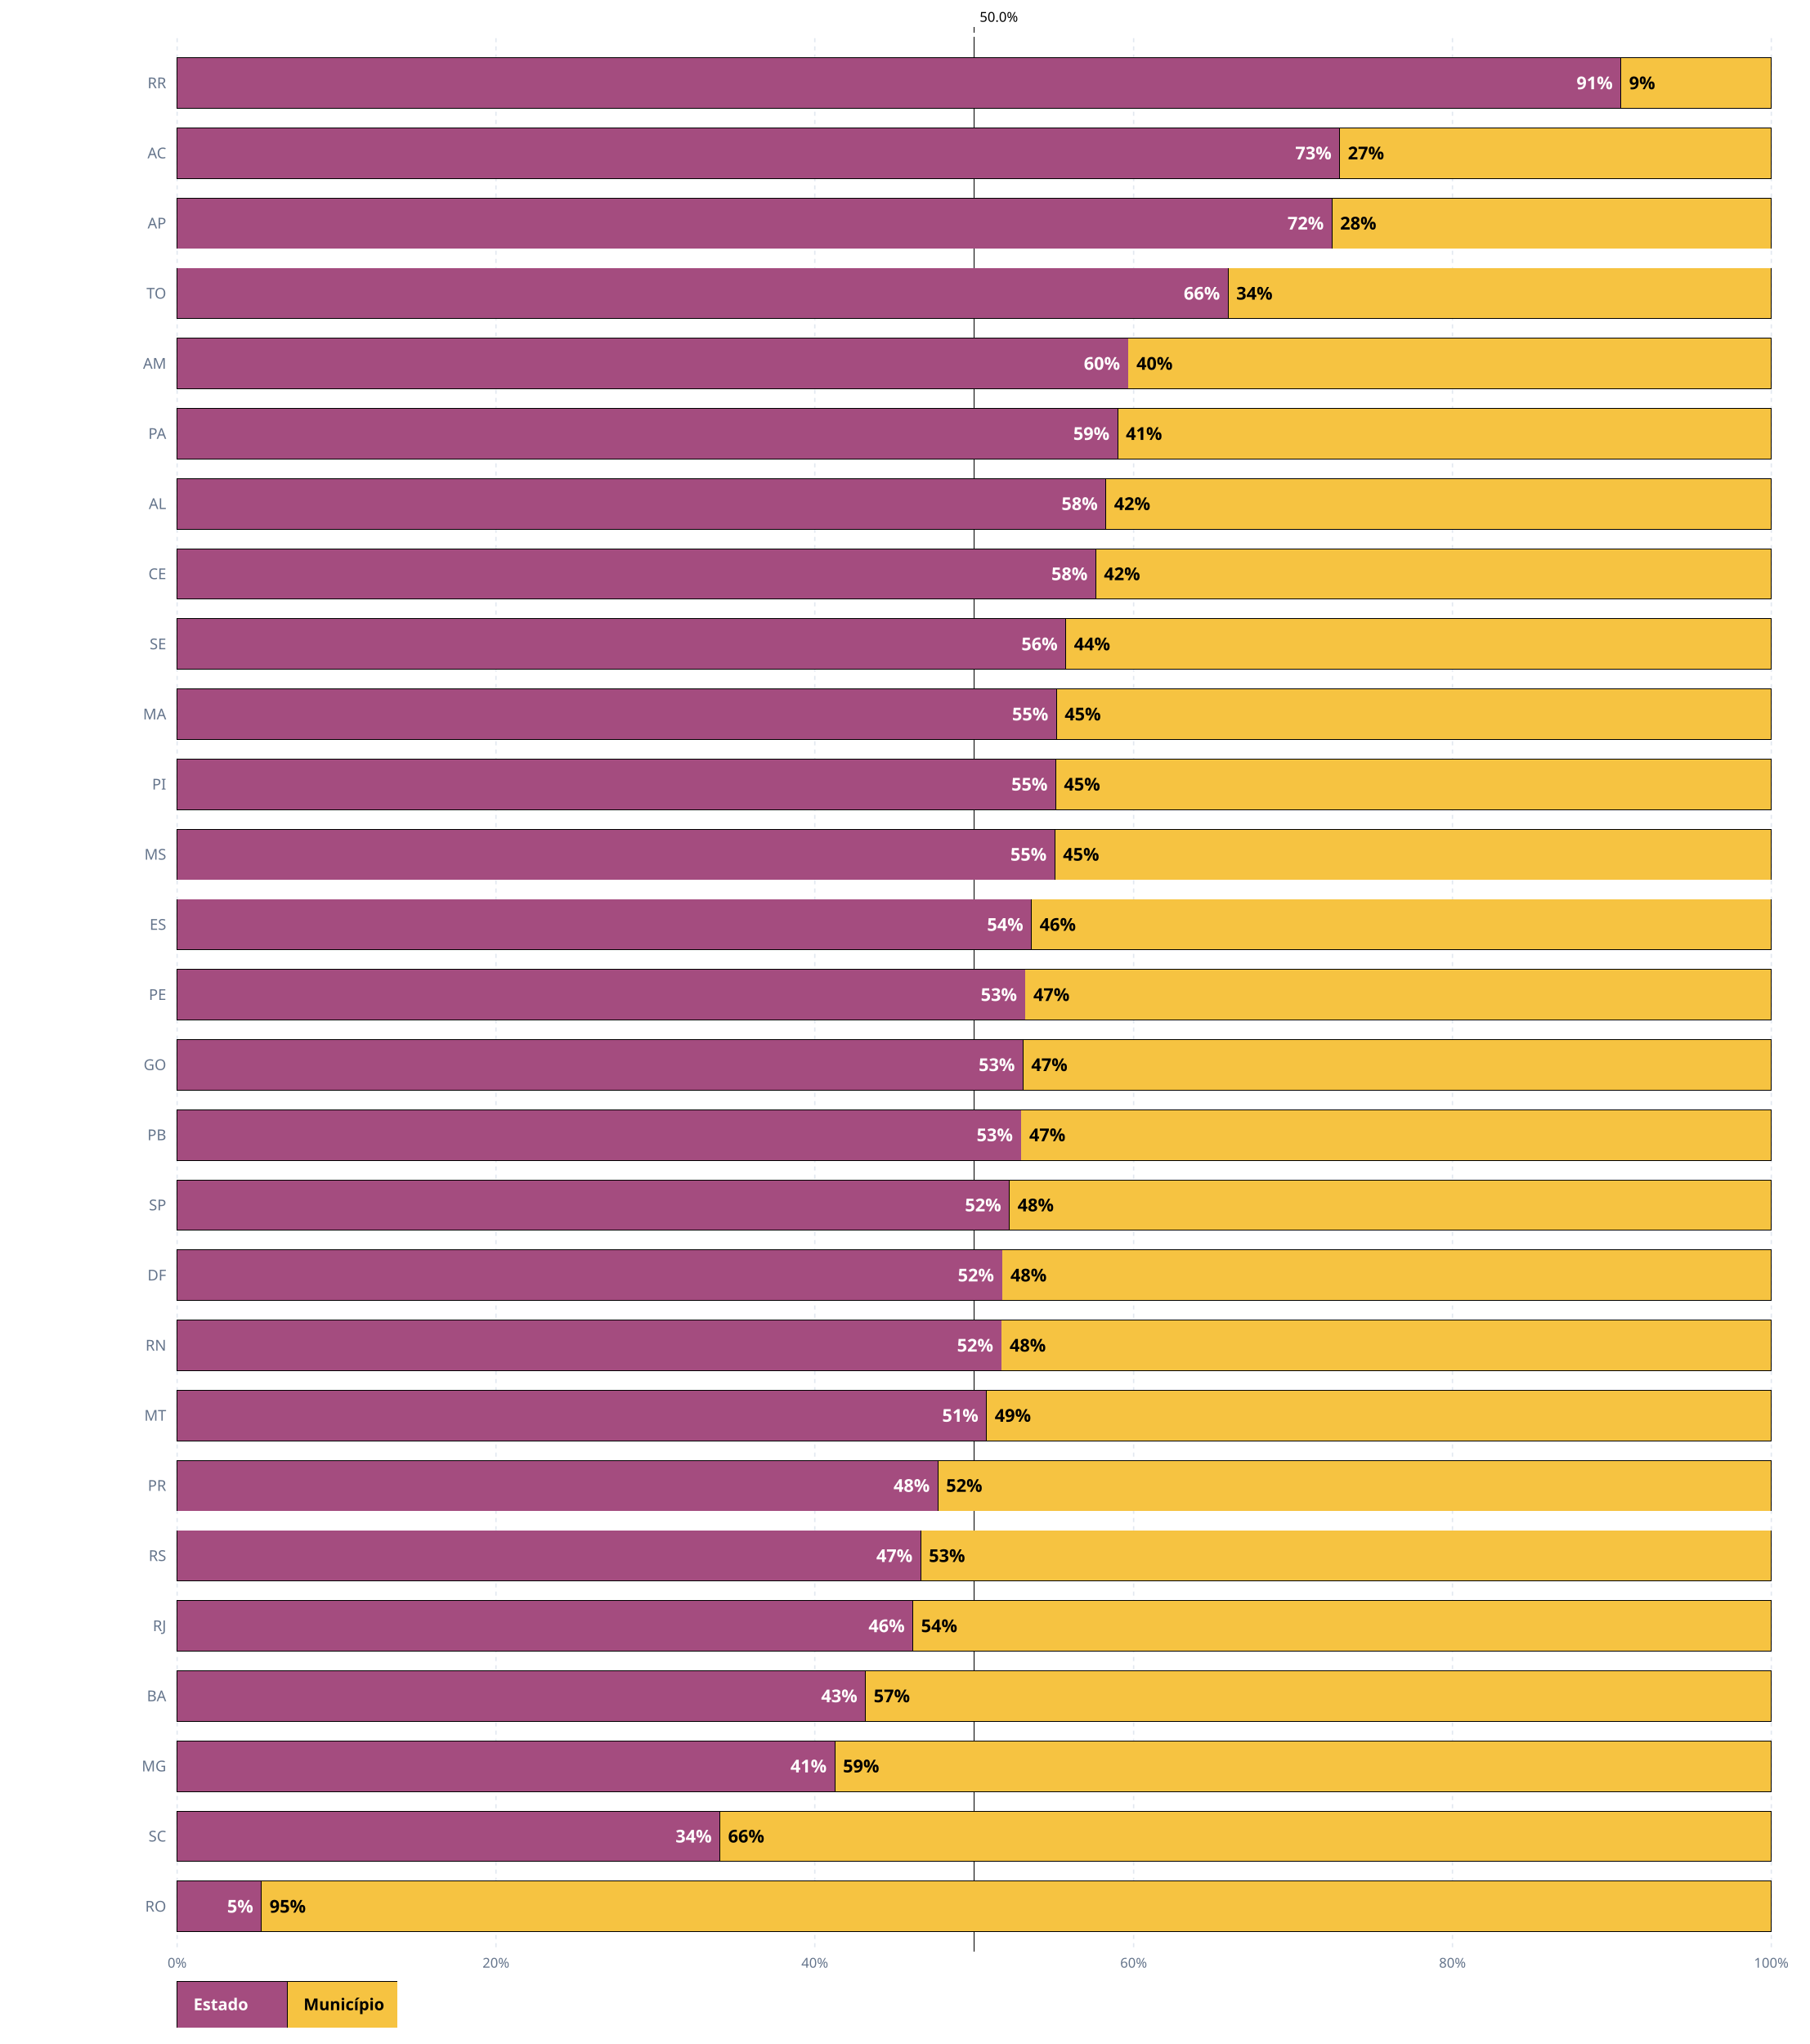
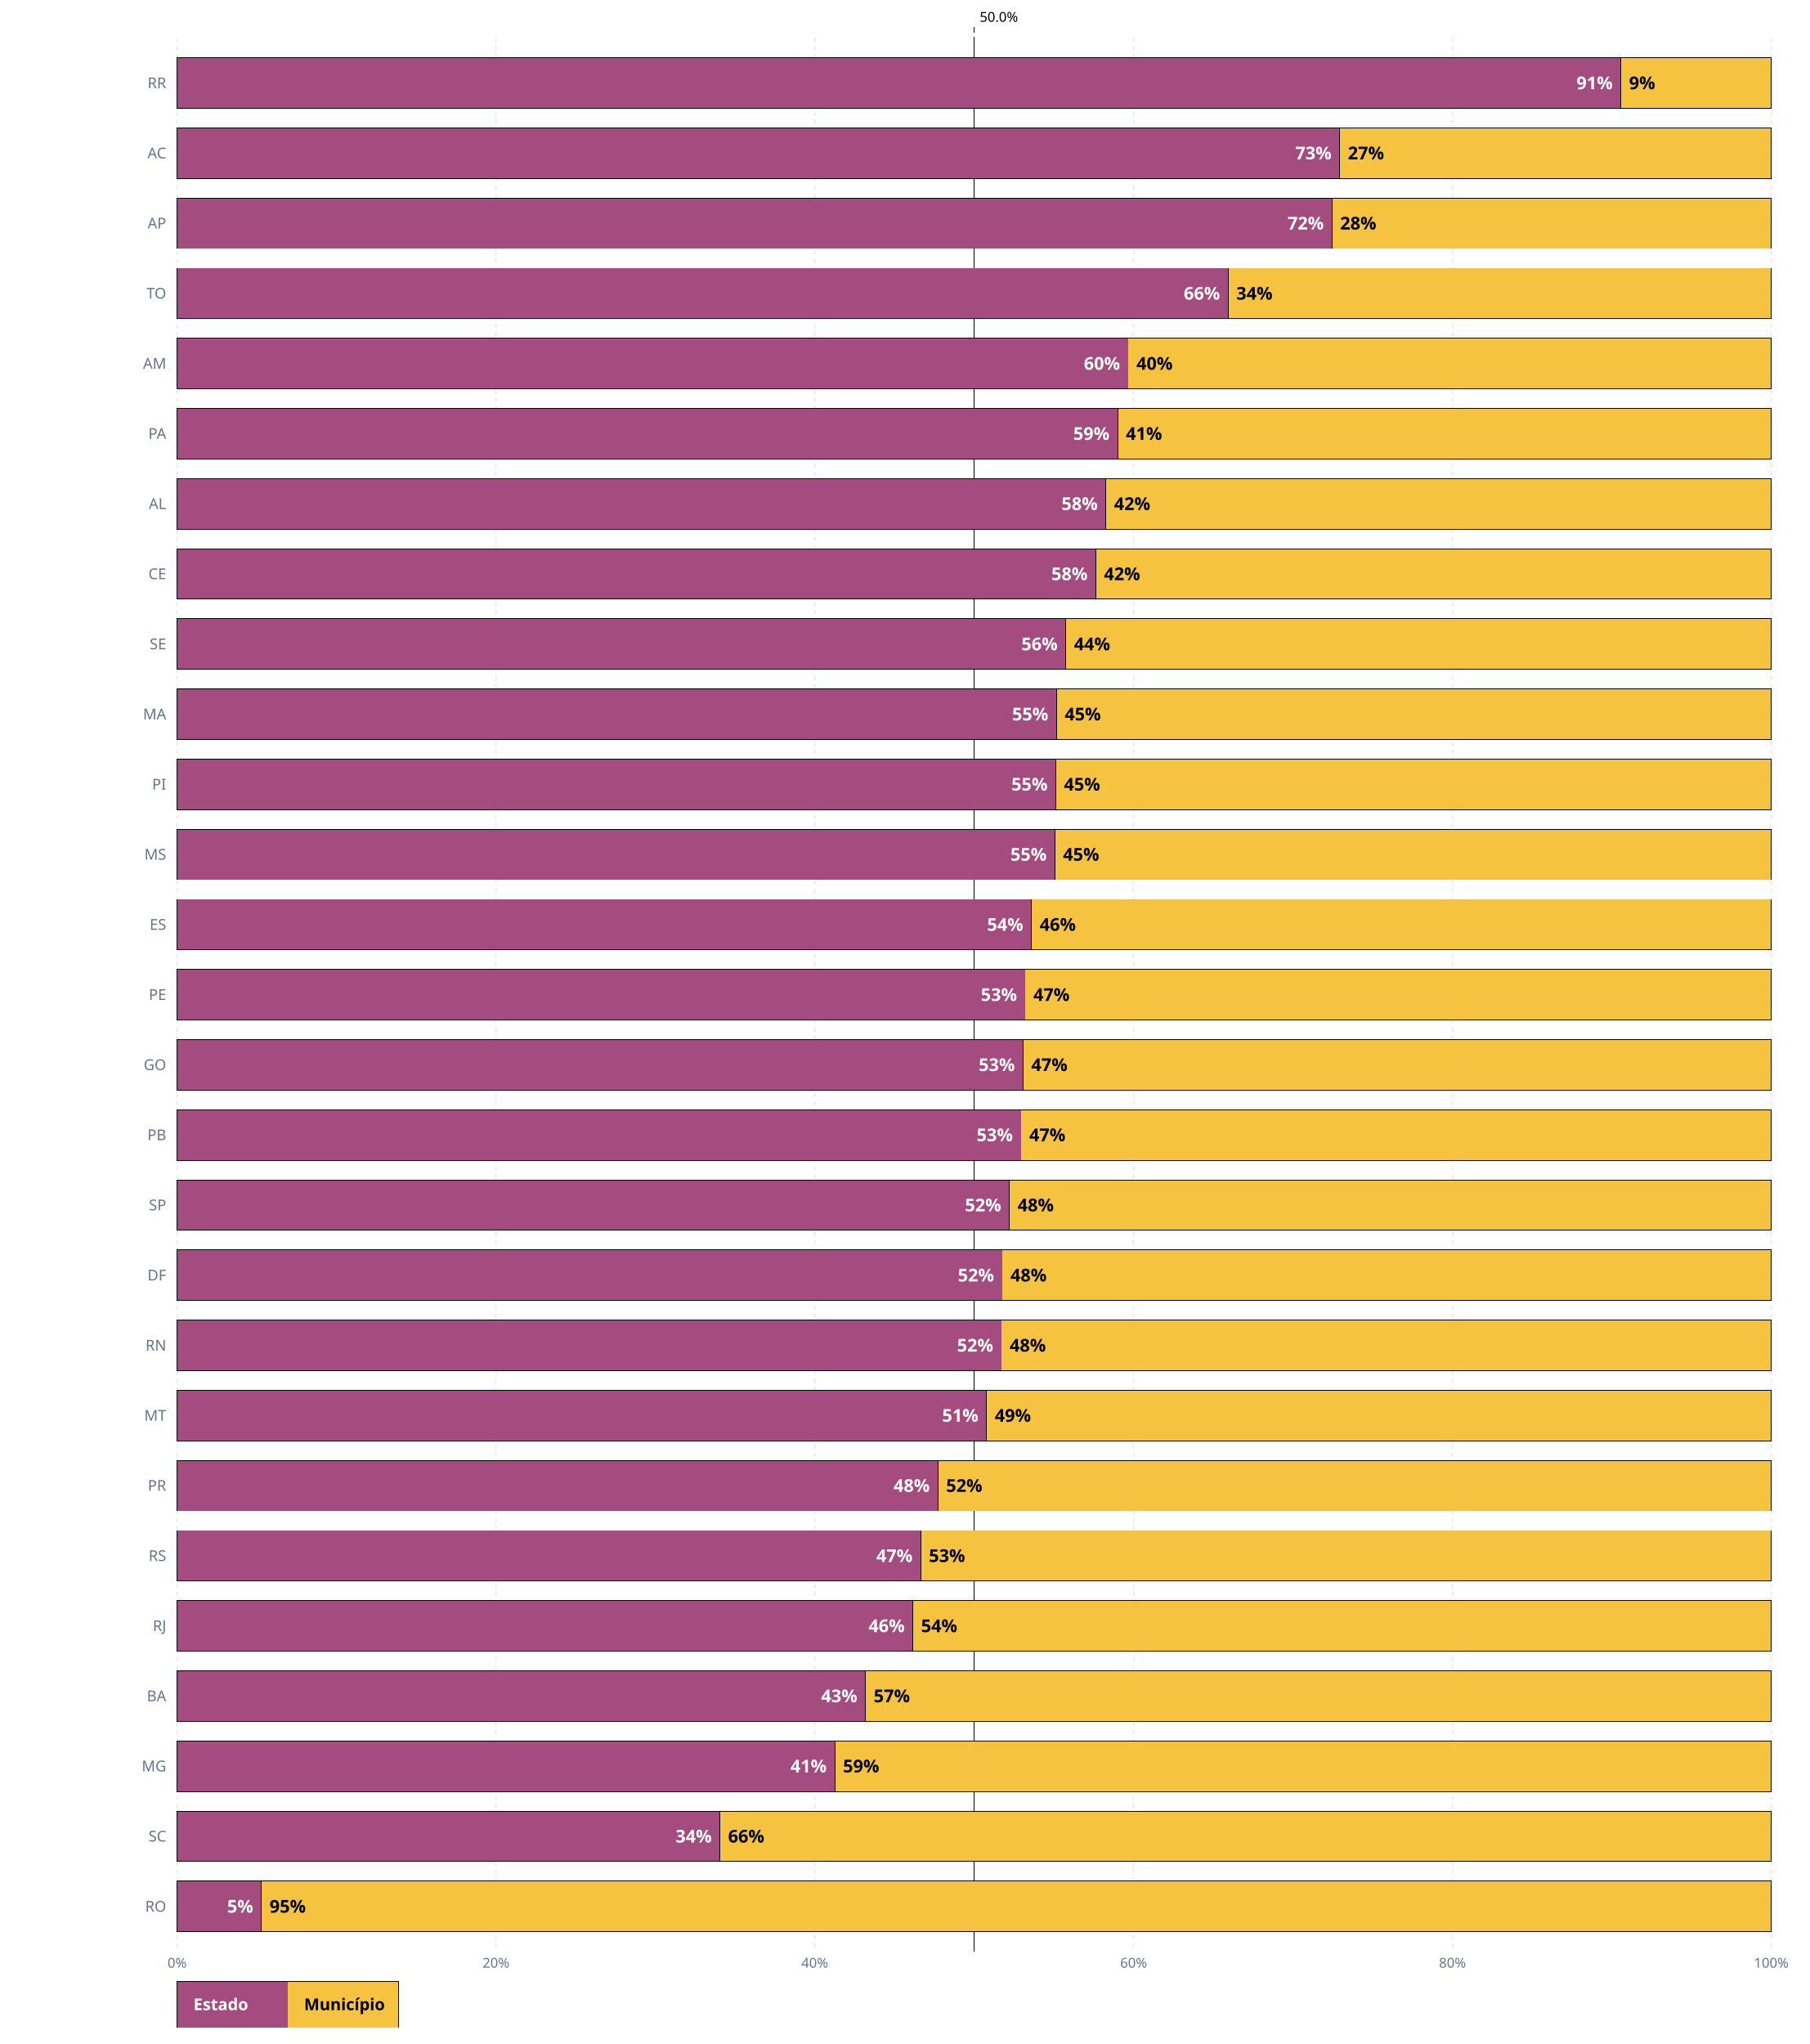
<svg style="overflow: visible;" class="svelte-1br2uw1" width="1328" height="1500" role="img" aria-label="Chart" font-family="'Space Grotesk', system-ui, sans-serif">
  <g transform="translate(130,28)">
    <g opacity="1">
      <line y1="0" x1="0" x2="0" y2="1404" stroke="var(--chart-grid, #e2e8f0)" stroke-width="1" stroke-dasharray="3,3" />
      <line y1="0" x1="234" x2="234" y2="1404" stroke="var(--chart-grid, #e2e8f0)" stroke-width="1" stroke-dasharray="3,3" />
      <line y1="0" x1="468" x2="468" y2="1404" stroke="var(--chart-grid, #e2e8f0)" stroke-width="1" stroke-dasharray="3,3" />
      <line y1="0" x1="702" x2="702" y2="1404" stroke="var(--chart-grid, #e2e8f0)" stroke-width="1" stroke-dasharray="3,3" />
      <line y1="0" x1="936" x2="936" y2="1404" stroke="var(--chart-grid, #e2e8f0)" stroke-width="1" stroke-dasharray="3,3" />
      <line y1="0" x1="1170" x2="1170" y2="1404" stroke="var(--chart-grid, #e2e8f0)" stroke-width="1" stroke-dasharray="3,3" />
    </g>
    <line shape-rendering="crispEdges" x1="585" x2="585" y1="0" y2="1404" stroke="var(--chart-fg-strong, #000000)" stroke-width="0.5" />
    <line shape-rendering="crispEdges" x1="585" x2="585" y1="-8" y2="1404" stroke="var(--chart-fg-strong, #000000)" stroke-width="0.5" stroke-dasharray="4,3" />
    <text font-weight="500" x="589" y="-12" font-size="10" font-family="'Space Grotesk', system-ui, sans-serif" fill="var(--chart-fg-strong, #000000)">  50.0%</text>
    <rect x="0" y="14.411" width="1059.63" height="37.056" fill="#a44c7f" rx="0" stroke="var(--chart-fg-strong, #000000)" stroke-width="0.5" shape-rendering="crispEdges" />
    <rect x="1059.63" y="14.411" width="110.37" height="37.056" fill="#f6c341" rx="0" stroke="var(--chart-fg-strong, #000000)" stroke-width="0.5" shape-rendering="crispEdges" />
    <rect x="0" y="65.877" width="853.25" height="37.056" fill="#a44c7f" rx="0" stroke="var(--chart-fg-strong, #000000)" stroke-width="0.5" shape-rendering="crispEdges" />
    <rect x="853.25" y="65.877" width="316.75" height="37.056" fill="#f6c341" rx="0" stroke="var(--chart-fg-strong, #000000)" stroke-width="0.5" shape-rendering="crispEdges" />
    <rect x="0" y="117.343" width="847.551" height="37.056" fill="#a44c7f" rx="0" stroke="var(--chart-fg-strong, #000000)" stroke-width="0.5" shape-rendering="crispEdges" />
    <rect x="847.551" y="117.343" width="322.449" height="37.056" fill="#f6c341" rx="0" stroke="var(--chart-fg-strong, #000000)" stroke-width="0.5" shape-rendering="crispEdges" />
    <rect x="0" y="168.809" width="771.366" height="37.056" fill="#a44c7f" rx="0" stroke="var(--chart-fg-strong, #000000)" stroke-width="0.5" shape-rendering="crispEdges" />
    <rect x="771.366" y="168.809" width="398.634" height="37.056" fill="#f6c341" rx="0" stroke="var(--chart-fg-strong, #000000)" stroke-width="0.5" shape-rendering="crispEdges" />
    <rect x="0" y="220.276" width="698.045" height="37.056" fill="#a44c7f" rx="0" stroke="var(--chart-fg-strong, #000000)" stroke-width="0.5" shape-rendering="crispEdges" />
    <rect x="698.045" y="220.276" width="471.955" height="37.056" fill="#f6c341" rx="0" stroke="var(--chart-fg-strong, #000000)" stroke-width="0.5" shape-rendering="crispEdges" />
    <rect x="0" y="271.742" width="690.295" height="37.056" fill="#a44c7f" rx="0" stroke="var(--chart-fg-strong, #000000)" stroke-width="0.5" shape-rendering="crispEdges" />
    <rect x="690.295" y="271.742" width="479.705" height="37.056" fill="#f6c341" rx="0" stroke="var(--chart-fg-strong, #000000)" stroke-width="0.5" shape-rendering="crispEdges" />
    <rect x="0" y="323.208" width="681.648" height="37.056" fill="#a44c7f" rx="0" stroke="var(--chart-fg-strong, #000000)" stroke-width="0.5" shape-rendering="crispEdges" />
    <rect x="681.648" y="323.208" width="488.352" height="37.056" fill="#f6c341" rx="0" stroke="var(--chart-fg-strong, #000000)" stroke-width="0.5" shape-rendering="crispEdges" />
    <rect x="0" y="374.674" width="674.204" height="37.056" fill="#a44c7f" rx="0" stroke="var(--chart-fg-strong, #000000)" stroke-width="0.5" shape-rendering="crispEdges" />
    <rect x="674.204" y="374.674" width="495.796" height="37.056" fill="#f6c341" rx="0" stroke="var(--chart-fg-strong, #000000)" stroke-width="0.5" shape-rendering="crispEdges" />
    <rect x="0" y="426.141" width="652.212" height="37.056" fill="#a44c7f" rx="0" stroke="var(--chart-fg-strong, #000000)" stroke-width="0.5" shape-rendering="crispEdges" />
    <rect x="652.212" y="426.141" width="517.788" height="37.056" fill="#f6c341" rx="0" stroke="var(--chart-fg-strong, #000000)" stroke-width="0.5" shape-rendering="crispEdges" />
    <rect x="0" y="477.607" width="645.376" height="37.056" fill="#a44c7f" rx="0" stroke="var(--chart-fg-strong, #000000)" stroke-width="0.5" shape-rendering="crispEdges" />
    <rect x="645.376" y="477.607" width="524.624" height="37.056" fill="#f6c341" rx="0" stroke="var(--chart-fg-strong, #000000)" stroke-width="0.5" shape-rendering="crispEdges" />
    <rect x="0" y="529.073" width="644.852" height="37.056" fill="#a44c7f" rx="0" stroke="var(--chart-fg-strong, #000000)" stroke-width="0.5" shape-rendering="crispEdges" />
    <rect x="644.852" y="529.073" width="525.148" height="37.056" fill="#f6c341" rx="0" stroke="var(--chart-fg-strong, #000000)" stroke-width="0.5" shape-rendering="crispEdges" />
    <rect x="0" y="580.54" width="644.138" height="37.056" fill="#a44c7f" rx="0" stroke="var(--chart-fg-strong, #000000)" stroke-width="0.5" shape-rendering="crispEdges" />
    <rect x="644.138" y="580.54" width="525.862" height="37.056" fill="#f6c341" rx="0" stroke="var(--chart-fg-strong, #000000)" stroke-width="0.5" shape-rendering="crispEdges" />
    <rect x="0" y="632.006" width="627.02" height="37.056" fill="#a44c7f" rx="0" stroke="var(--chart-fg-strong, #000000)" stroke-width="0.5" shape-rendering="crispEdges" />
    <rect x="627.02" y="632.006" width="542.98" height="37.056" fill="#f6c341" rx="0" stroke="var(--chart-fg-strong, #000000)" stroke-width="0.5" shape-rendering="crispEdges" />
    <rect x="0" y="683.472" width="622.395" height="37.056" fill="#a44c7f" rx="0" stroke="var(--chart-fg-strong, #000000)" stroke-width="0.5" shape-rendering="crispEdges" />
    <rect x="622.395" y="683.472" width="547.605" height="37.056" fill="#f6c341" rx="0" stroke="var(--chart-fg-strong, #000000)" stroke-width="0.5" shape-rendering="crispEdges" />
    <rect x="0" y="734.938" width="620.857" height="37.056" fill="#a44c7f" rx="0" stroke="var(--chart-fg-strong, #000000)" stroke-width="0.5" shape-rendering="crispEdges" />
    <rect x="620.857" y="734.938" width="549.143" height="37.056" fill="#f6c341" rx="0" stroke="var(--chart-fg-strong, #000000)" stroke-width="0.5" shape-rendering="crispEdges" />
    <rect x="0" y="786.405" width="619.367" height="37.056" fill="#a44c7f" rx="0" stroke="var(--chart-fg-strong, #000000)" stroke-width="0.5" shape-rendering="crispEdges" />
    <rect x="619.367" y="786.405" width="550.633" height="37.056" fill="#f6c341" rx="0" stroke="var(--chart-fg-strong, #000000)" stroke-width="0.5" shape-rendering="crispEdges" />
    <rect x="0" y="837.871" width="610.804" height="37.056" fill="#a44c7f" rx="0" stroke="var(--chart-fg-strong, #000000)" stroke-width="0.5" shape-rendering="crispEdges" />
    <rect x="610.804" y="837.871" width="559.196" height="37.056" fill="#f6c341" rx="0" stroke="var(--chart-fg-strong, #000000)" stroke-width="0.5" shape-rendering="crispEdges" />
    <rect x="0" y="889.337" width="605.572" height="37.056" fill="#a44c7f" rx="0" stroke="var(--chart-fg-strong, #000000)" stroke-width="0.5" shape-rendering="crispEdges" />
    <rect x="605.572" y="889.337" width="564.428" height="37.056" fill="#f6c341" rx="0" stroke="var(--chart-fg-strong, #000000)" stroke-width="0.5" shape-rendering="crispEdges" />
    <rect x="0" y="940.804" width="604.981" height="37.056" fill="#a44c7f" rx="0" stroke="var(--chart-fg-strong, #000000)" stroke-width="0.5" shape-rendering="crispEdges" />
    <rect x="604.981" y="940.804" width="565.019" height="37.056" fill="#f6c341" rx="0" stroke="var(--chart-fg-strong, #000000)" stroke-width="0.5" shape-rendering="crispEdges" />
    <rect x="0" y="992.27" width="594.059" height="37.056" fill="#a44c7f" rx="0" stroke="var(--chart-fg-strong, #000000)" stroke-width="0.5" shape-rendering="crispEdges" />
    <rect x="594.059" y="992.27" width="575.941" height="37.056" fill="#f6c341" rx="0" stroke="var(--chart-fg-strong, #000000)" stroke-width="0.5" shape-rendering="crispEdges" />
    <rect x="0" y="1043.736" width="558.361" height="37.056" fill="#a44c7f" rx="0" stroke="var(--chart-fg-strong, #000000)" stroke-width="0.5" shape-rendering="crispEdges" />
    <rect x="558.361" y="1043.736" width="611.639" height="37.056" fill="#f6c341" rx="0" stroke="var(--chart-fg-strong, #000000)" stroke-width="0.5" shape-rendering="crispEdges" />
    <rect x="0" y="1095.202" width="545.733" height="37.056" fill="#a44c7f" rx="0" stroke="var(--chart-fg-strong, #000000)" stroke-width="0.5" shape-rendering="crispEdges" />
    <rect x="545.733" y="1095.202" width="624.267" height="37.056" fill="#f6c341" rx="0" stroke="var(--chart-fg-strong, #000000)" stroke-width="0.5" shape-rendering="crispEdges" />
    <rect x="0" y="1146.669" width="540.009" height="37.056" fill="#a44c7f" rx="0" stroke="var(--chart-fg-strong, #000000)" stroke-width="0.5" shape-rendering="crispEdges" />
    <rect x="540.009" y="1146.669" width="629.991" height="37.056" fill="#f6c341" rx="0" stroke="var(--chart-fg-strong, #000000)" stroke-width="0.5" shape-rendering="crispEdges" />
    <rect x="0" y="1198.135" width="505.238" height="37.056" fill="#a44c7f" rx="0" stroke="var(--chart-fg-strong, #000000)" stroke-width="0.5" shape-rendering="crispEdges" />
    <rect x="505.238" y="1198.135" width="664.762" height="37.056" fill="#f6c341" rx="0" stroke="var(--chart-fg-strong, #000000)" stroke-width="0.5" shape-rendering="crispEdges" />
    <rect x="0" y="1249.601" width="482.697" height="37.056" fill="#a44c7f" rx="0" stroke="var(--chart-fg-strong, #000000)" stroke-width="0.5" shape-rendering="crispEdges" />
    <rect x="482.697" y="1249.601" width="687.303" height="37.056" fill="#f6c341" rx="0" stroke="var(--chart-fg-strong, #000000)" stroke-width="0.5" shape-rendering="crispEdges" />
    <rect x="0" y="1301.067" width="398.372" height="37.056" fill="#a44c7f" rx="0" stroke="var(--chart-fg-strong, #000000)" stroke-width="0.5" shape-rendering="crispEdges" />
    <rect x="398.372" y="1301.067" width="771.628" height="37.056" fill="#f6c341" rx="0" stroke="var(--chart-fg-strong, #000000)" stroke-width="0.5" shape-rendering="crispEdges" />
    <rect x="0" y="1352.534" width="61.86" height="37.056" fill="#a44c7f" rx="0" stroke="var(--chart-fg-strong, #000000)" stroke-width="0.5" shape-rendering="crispEdges" />
    <rect x="61.86" y="1352.534" width="1108.14" height="37.056" fill="#f6c341" rx="0" stroke="var(--chart-fg-strong, #000000)" stroke-width="0.5" shape-rendering="crispEdges" />
    <text dy="0.35em" pointer-events="none" font-weight="700" x="1053.63" y="32.938" text-anchor="end" font-size="13" font-family="'Space Grotesk', system-ui, sans-serif" fill="#fffffe">91%</text>
    <text dy="0.35em" pointer-events="none" font-weight="700" x="1065.63" y="32.938" text-anchor="start" font-size="13" font-family="'Space Grotesk', system-ui, sans-serif" fill="#000000ff">9%</text>
    <text dy="0.35em" pointer-events="none" font-weight="700" x="847.25" y="84.405" text-anchor="end" font-size="13" font-family="'Space Grotesk', system-ui, sans-serif" fill="#fffffe">73%</text>
    <text dy="0.35em" pointer-events="none" font-weight="700" x="859.25" y="84.405" text-anchor="start" font-size="13" font-family="'Space Grotesk', system-ui, sans-serif" fill="#000000ff">27%</text>
    <text dy="0.35em" pointer-events="none" font-weight="700" x="841.551" y="135.871" text-anchor="end" font-size="13" font-family="'Space Grotesk', system-ui, sans-serif" fill="#fffffe">72%</text>
    <text dy="0.35em" pointer-events="none" font-weight="700" x="853.551" y="135.871" text-anchor="start" font-size="13" font-family="'Space Grotesk', system-ui, sans-serif" fill="#000000ff">28%</text>
    <text dy="0.35em" pointer-events="none" font-weight="700" x="765.366" y="187.337" text-anchor="end" font-size="13" font-family="'Space Grotesk', system-ui, sans-serif" fill="#fffffe">66%</text>
    <text dy="0.35em" pointer-events="none" font-weight="700" x="777.366" y="187.337" text-anchor="start" font-size="13" font-family="'Space Grotesk', system-ui, sans-serif" fill="#000000ff">34%</text>
    <text dy="0.35em" pointer-events="none" font-weight="700" x="692.045" y="238.804" text-anchor="end" font-size="13" font-family="'Space Grotesk', system-ui, sans-serif" fill="#fffffe">60%</text>
    <text dy="0.35em" pointer-events="none" font-weight="700" x="704.045" y="238.804" text-anchor="start" font-size="13" font-family="'Space Grotesk', system-ui, sans-serif" fill="#000000ff">40%</text>
    <text dy="0.35em" pointer-events="none" font-weight="700" x="684.295" y="290.27" text-anchor="end" font-size="13" font-family="'Space Grotesk', system-ui, sans-serif" fill="#fffffe">59%</text>
    <text dy="0.35em" pointer-events="none" font-weight="700" x="696.295" y="290.27" text-anchor="start" font-size="13" font-family="'Space Grotesk', system-ui, sans-serif" fill="#000000ff">41%</text>
    <text dy="0.35em" pointer-events="none" font-weight="700" x="675.648" y="341.736" text-anchor="end" font-size="13" font-family="'Space Grotesk', system-ui, sans-serif" fill="#fffffe">58%</text>
    <text dy="0.35em" pointer-events="none" font-weight="700" x="687.648" y="341.736" text-anchor="start" font-size="13" font-family="'Space Grotesk', system-ui, sans-serif" fill="#000000ff">42%</text>
    <text dy="0.35em" pointer-events="none" font-weight="700" x="668.204" y="393.202" text-anchor="end" font-size="13" font-family="'Space Grotesk', system-ui, sans-serif" fill="#fffffe">58%</text>
    <text dy="0.35em" pointer-events="none" font-weight="700" x="680.204" y="393.202" text-anchor="start" font-size="13" font-family="'Space Grotesk', system-ui, sans-serif" fill="#000000ff">42%</text>
    <text dy="0.35em" pointer-events="none" font-weight="700" x="646.212" y="444.669" text-anchor="end" font-size="13" font-family="'Space Grotesk', system-ui, sans-serif" fill="#fffffe">56%</text>
    <text dy="0.35em" pointer-events="none" font-weight="700" x="658.212" y="444.669" text-anchor="start" font-size="13" font-family="'Space Grotesk', system-ui, sans-serif" fill="#000000ff">44%</text>
    <text dy="0.35em" pointer-events="none" font-weight="700" x="639.376" y="496.135" text-anchor="end" font-size="13" font-family="'Space Grotesk', system-ui, sans-serif" fill="#fffffe">55%</text>
    <text dy="0.35em" pointer-events="none" font-weight="700" x="651.376" y="496.135" text-anchor="start" font-size="13" font-family="'Space Grotesk', system-ui, sans-serif" fill="#000000ff">45%</text>
    <text dy="0.35em" pointer-events="none" font-weight="700" x="638.852" y="547.601" text-anchor="end" font-size="13" font-family="'Space Grotesk', system-ui, sans-serif" fill="#fffffe">55%</text>
    <text dy="0.35em" pointer-events="none" font-weight="700" x="650.852" y="547.601" text-anchor="start" font-size="13" font-family="'Space Grotesk', system-ui, sans-serif" fill="#000000ff">45%</text>
    <text dy="0.35em" pointer-events="none" font-weight="700" x="638.138" y="599.067" text-anchor="end" font-size="13" font-family="'Space Grotesk', system-ui, sans-serif" fill="#fffffe">55%</text>
    <text dy="0.35em" pointer-events="none" font-weight="700" x="650.138" y="599.067" text-anchor="start" font-size="13" font-family="'Space Grotesk', system-ui, sans-serif" fill="#000000ff">45%</text>
    <text dy="0.35em" pointer-events="none" font-weight="700" x="621.02" y="650.534" text-anchor="end" font-size="13" font-family="'Space Grotesk', system-ui, sans-serif" fill="#fffffe">54%</text>
    <text dy="0.35em" pointer-events="none" font-weight="700" x="633.02" y="650.534" text-anchor="start" font-size="13" font-family="'Space Grotesk', system-ui, sans-serif" fill="#000000ff">46%</text>
    <text dy="0.35em" pointer-events="none" font-weight="700" x="616.395" y="702" text-anchor="end" font-size="13" font-family="'Space Grotesk', system-ui, sans-serif" fill="#fffffe">53%</text>
    <text dy="0.35em" pointer-events="none" font-weight="700" x="628.395" y="702" text-anchor="start" font-size="13" font-family="'Space Grotesk', system-ui, sans-serif" fill="#000000ff">47%</text>
    <text dy="0.35em" pointer-events="none" font-weight="700" x="614.857" y="753.466" text-anchor="end" font-size="13" font-family="'Space Grotesk', system-ui, sans-serif" fill="#fffffe">53%</text>
    <text dy="0.35em" pointer-events="none" font-weight="700" x="626.857" y="753.466" text-anchor="start" font-size="13" font-family="'Space Grotesk', system-ui, sans-serif" fill="#000000ff">47%</text>
    <text dy="0.35em" pointer-events="none" font-weight="700" x="613.367" y="804.933" text-anchor="end" font-size="13" font-family="'Space Grotesk', system-ui, sans-serif" fill="#fffffe">53%</text>
    <text dy="0.35em" pointer-events="none" font-weight="700" x="625.367" y="804.933" text-anchor="start" font-size="13" font-family="'Space Grotesk', system-ui, sans-serif" fill="#000000ff">47%</text>
    <text dy="0.35em" pointer-events="none" font-weight="700" x="604.804" y="856.399" text-anchor="end" font-size="13" font-family="'Space Grotesk', system-ui, sans-serif" fill="#fffffe">52%</text>
    <text dy="0.35em" pointer-events="none" font-weight="700" x="616.804" y="856.399" text-anchor="start" font-size="13" font-family="'Space Grotesk', system-ui, sans-serif" fill="#000000ff">48%</text>
    <text dy="0.35em" pointer-events="none" font-weight="700" x="599.572" y="907.865" text-anchor="end" font-size="13" font-family="'Space Grotesk', system-ui, sans-serif" fill="#fffffe">52%</text>
    <text dy="0.35em" pointer-events="none" font-weight="700" x="611.572" y="907.865" text-anchor="start" font-size="13" font-family="'Space Grotesk', system-ui, sans-serif" fill="#000000ff">48%</text>
    <text dy="0.35em" pointer-events="none" font-weight="700" x="598.981" y="959.331" text-anchor="end" font-size="13" font-family="'Space Grotesk', system-ui, sans-serif" fill="#fffffe">52%</text>
    <text dy="0.35em" pointer-events="none" font-weight="700" x="610.981" y="959.331" text-anchor="start" font-size="13" font-family="'Space Grotesk', system-ui, sans-serif" fill="#000000ff">48%</text>
    <text dy="0.35em" pointer-events="none" font-weight="700" x="588.059" y="1010.798" text-anchor="end" font-size="13" font-family="'Space Grotesk', system-ui, sans-serif" fill="#fffffe">51%</text>
    <text dy="0.35em" pointer-events="none" font-weight="700" x="600.059" y="1010.798" text-anchor="start" font-size="13" font-family="'Space Grotesk', system-ui, sans-serif" fill="#000000ff">49%</text>
    <text dy="0.35em" pointer-events="none" font-weight="700" x="552.361" y="1062.264" text-anchor="end" font-size="13" font-family="'Space Grotesk', system-ui, sans-serif" fill="#fffffe">48%</text>
    <text dy="0.35em" pointer-events="none" font-weight="700" x="564.361" y="1062.264" text-anchor="start" font-size="13" font-family="'Space Grotesk', system-ui, sans-serif" fill="#000000ff">52%</text>
    <text dy="0.35em" pointer-events="none" font-weight="700" x="539.733" y="1113.73" text-anchor="end" font-size="13" font-family="'Space Grotesk', system-ui, sans-serif" fill="#fffffe">47%</text>
    <text dy="0.35em" pointer-events="none" font-weight="700" x="551.733" y="1113.73" text-anchor="start" font-size="13" font-family="'Space Grotesk', system-ui, sans-serif" fill="#000000ff">53%</text>
    <text dy="0.35em" pointer-events="none" font-weight="700" x="534.009" y="1165.196" text-anchor="end" font-size="13" font-family="'Space Grotesk', system-ui, sans-serif" fill="#fffffe">46%</text>
    <text dy="0.35em" pointer-events="none" font-weight="700" x="546.009" y="1165.196" text-anchor="start" font-size="13" font-family="'Space Grotesk', system-ui, sans-serif" fill="#000000ff">54%</text>
    <text dy="0.35em" pointer-events="none" font-weight="700" x="499.238" y="1216.663" text-anchor="end" font-size="13" font-family="'Space Grotesk', system-ui, sans-serif" fill="#fffffe">43%</text>
    <text dy="0.35em" pointer-events="none" font-weight="700" x="511.238" y="1216.663" text-anchor="start" font-size="13" font-family="'Space Grotesk', system-ui, sans-serif" fill="#000000ff">57%</text>
    <text dy="0.35em" pointer-events="none" font-weight="700" x="476.697" y="1268.129" text-anchor="end" font-size="13" font-family="'Space Grotesk', system-ui, sans-serif" fill="#fffffe">41%</text>
    <text dy="0.35em" pointer-events="none" font-weight="700" x="488.697" y="1268.129" text-anchor="start" font-size="13" font-family="'Space Grotesk', system-ui, sans-serif" fill="#000000ff">59%</text>
    <text dy="0.35em" pointer-events="none" font-weight="700" x="392.372" y="1319.595" text-anchor="end" font-size="13" font-family="'Space Grotesk', system-ui, sans-serif" fill="#fffffe">34%</text>
    <text dy="0.35em" pointer-events="none" font-weight="700" x="404.372" y="1319.595" text-anchor="start" font-size="13" font-family="'Space Grotesk', system-ui, sans-serif" fill="#000000ff">66%</text>
    <text dy="0.35em" pointer-events="none" font-weight="700" x="55.86" y="1371.062" text-anchor="end" font-size="13" font-family="'Space Grotesk', system-ui, sans-serif" fill="#fffffe">5%</text>
    <text dy="0.35em" pointer-events="none" font-weight="700" x="67.86" y="1371.062" text-anchor="start" font-size="13" font-family="'Space Grotesk', system-ui, sans-serif" fill="#000000ff">95%</text>
    <g transform="translate(0,1404)">
      <text y="0" x="0" dy="1.2em" text-anchor="middle" font-size="10" fill="var(--chart-fg, #64748b)" font-family="'Space Grotesk', system-ui, sans-serif">0%</text>
      <text y="0" x="234" dy="1.2em" text-anchor="middle" font-size="10" fill="var(--chart-fg, #64748b)" font-family="'Space Grotesk', system-ui, sans-serif">20%</text>
      <text y="0" x="468" dy="1.2em" text-anchor="middle" font-size="10" fill="var(--chart-fg, #64748b)" font-family="'Space Grotesk', system-ui, sans-serif">40%</text>
      <text y="0" x="702" dy="1.2em" text-anchor="middle" font-size="10" fill="var(--chart-fg, #64748b)" font-family="'Space Grotesk', system-ui, sans-serif">60%</text>
      <text y="0" x="936" dy="1.2em" text-anchor="middle" font-size="10" fill="var(--chart-fg, #64748b)" font-family="'Space Grotesk', system-ui, sans-serif">80%</text>
      <text y="0" x="1170" dy="1.2em" text-anchor="middle" font-size="10" fill="var(--chart-fg, #64748b)" font-family="'Space Grotesk', system-ui, sans-serif">100%</text>
    </g>
    <g>
      <text text-anchor="end" dominant-baseline="middle" x="-8" y="32.938" font-size="11" fill="var(--chart-fg, #64748b)" font-family="'Space Grotesk', system-ui, sans-serif">RR</text>
      <text text-anchor="end" dominant-baseline="middle" x="-8" y="84.405" font-size="11" fill="var(--chart-fg, #64748b)" font-family="'Space Grotesk', system-ui, sans-serif">AC</text>
      <text text-anchor="end" dominant-baseline="middle" x="-8" y="135.871" font-size="11" fill="var(--chart-fg, #64748b)" font-family="'Space Grotesk', system-ui, sans-serif">AP</text>
      <text text-anchor="end" dominant-baseline="middle" x="-8" y="187.337" font-size="11" fill="var(--chart-fg, #64748b)" font-family="'Space Grotesk', system-ui, sans-serif">TO</text>
      <text text-anchor="end" dominant-baseline="middle" x="-8" y="238.804" font-size="11" fill="var(--chart-fg, #64748b)" font-family="'Space Grotesk', system-ui, sans-serif">AM</text>
      <text text-anchor="end" dominant-baseline="middle" x="-8" y="290.27" font-size="11" fill="var(--chart-fg, #64748b)" font-family="'Space Grotesk', system-ui, sans-serif">PA</text>
      <text text-anchor="end" dominant-baseline="middle" x="-8" y="341.736" font-size="11" fill="var(--chart-fg, #64748b)" font-family="'Space Grotesk', system-ui, sans-serif">AL</text>
      <text text-anchor="end" dominant-baseline="middle" x="-8" y="393.202" font-size="11" fill="var(--chart-fg, #64748b)" font-family="'Space Grotesk', system-ui, sans-serif">CE</text>
      <text text-anchor="end" dominant-baseline="middle" x="-8" y="444.669" font-size="11" fill="var(--chart-fg, #64748b)" font-family="'Space Grotesk', system-ui, sans-serif">SE</text>
      <text text-anchor="end" dominant-baseline="middle" x="-8" y="496.135" font-size="11" fill="var(--chart-fg, #64748b)" font-family="'Space Grotesk', system-ui, sans-serif">MA</text>
      <text text-anchor="end" dominant-baseline="middle" x="-8" y="547.601" font-size="11" fill="var(--chart-fg, #64748b)" font-family="'Space Grotesk', system-ui, sans-serif">PI</text>
      <text text-anchor="end" dominant-baseline="middle" x="-8" y="599.067" font-size="11" fill="var(--chart-fg, #64748b)" font-family="'Space Grotesk', system-ui, sans-serif">MS</text>
      <text text-anchor="end" dominant-baseline="middle" x="-8" y="650.534" font-size="11" fill="var(--chart-fg, #64748b)" font-family="'Space Grotesk', system-ui, sans-serif">ES</text>
      <text text-anchor="end" dominant-baseline="middle" x="-8" y="702" font-size="11" fill="var(--chart-fg, #64748b)" font-family="'Space Grotesk', system-ui, sans-serif">PE</text>
      <text text-anchor="end" dominant-baseline="middle" x="-8" y="753.466" font-size="11" fill="var(--chart-fg, #64748b)" font-family="'Space Grotesk', system-ui, sans-serif">GO</text>
      <text text-anchor="end" dominant-baseline="middle" x="-8" y="804.933" font-size="11" fill="var(--chart-fg, #64748b)" font-family="'Space Grotesk', system-ui, sans-serif">PB</text>
      <text text-anchor="end" dominant-baseline="middle" x="-8" y="856.399" font-size="11" fill="var(--chart-fg, #64748b)" font-family="'Space Grotesk', system-ui, sans-serif">SP</text>
      <text text-anchor="end" dominant-baseline="middle" x="-8" y="907.865" font-size="11" fill="var(--chart-fg, #64748b)" font-family="'Space Grotesk', system-ui, sans-serif">DF</text>
      <text text-anchor="end" dominant-baseline="middle" x="-8" y="959.331" font-size="11" fill="var(--chart-fg, #64748b)" font-family="'Space Grotesk', system-ui, sans-serif">RN</text>
      <text text-anchor="end" dominant-baseline="middle" x="-8" y="1010.798" font-size="11" fill="var(--chart-fg, #64748b)" font-family="'Space Grotesk', system-ui, sans-serif">MT</text>
      <text text-anchor="end" dominant-baseline="middle" x="-8" y="1062.264" font-size="11" fill="var(--chart-fg, #64748b)" font-family="'Space Grotesk', system-ui, sans-serif">PR</text>
      <text text-anchor="end" dominant-baseline="middle" x="-8" y="1113.73" font-size="11" fill="var(--chart-fg, #64748b)" font-family="'Space Grotesk', system-ui, sans-serif">RS</text>
      <text text-anchor="end" dominant-baseline="middle" x="-8" y="1165.196" font-size="11" fill="var(--chart-fg, #64748b)" font-family="'Space Grotesk', system-ui, sans-serif">RJ</text>
      <text text-anchor="end" dominant-baseline="middle" x="-8" y="1216.663" font-size="11" fill="var(--chart-fg, #64748b)" font-family="'Space Grotesk', system-ui, sans-serif">BA</text>
      <text text-anchor="end" dominant-baseline="middle" x="-8" y="1268.129" font-size="11" fill="var(--chart-fg, #64748b)" font-family="'Space Grotesk', system-ui, sans-serif">MG</text>
      <text text-anchor="end" dominant-baseline="middle" x="-8" y="1319.595" font-size="11" fill="var(--chart-fg, #64748b)" font-family="'Space Grotesk', system-ui, sans-serif">SC</text>
      <text text-anchor="end" dominant-baseline="middle" x="-8" y="1371.062" font-size="11" fill="var(--chart-fg, #64748b)" font-family="'Space Grotesk', system-ui, sans-serif">RO</text>
    </g>
    <g transform="translate(0, 0)">
-       <rect x="0" y="1426" width="80.787" height="34" fill="#a44c7f" rx="0" shape-rendering="crispEdges" />
+       <rect x="0" y="1426" width="81.188" height="34" fill="#a44c7f" rx="0" shape-rendering="crispEdges" />
      <text dy="0.35em" x="12" y="1443" font-size="12" font-weight="600" font-family="'Space Grotesk', system-ui, sans-serif" fill="#fffffe">Estado</text>
-       <rect x="80.787" y="1426" width="80.787" height="34" fill="#f6c341" rx="0" shape-rendering="crispEdges" />
-       <text dy="0.35em" x="92.787" y="1443" font-size="12" font-weight="600" font-family="'Space Grotesk', system-ui, sans-serif" fill="#000000ff">Município</text>
-       <line stroke="var(--chart-fg-strong, #000000)" shape-rendering="crispEdges" x1="80.787" y1="1426" x2="80.787" y2="1460" stroke-width="0.5" />
-       <rect fill="none" stroke="var(--chart-fg-strong, #000000)" shape-rendering="crispEdges" x="0" y="1426" width="161.574" height="34" stroke-width="0.5" />
+       <rect x="81.188" y="1426" width="81.188" height="34" fill="#f6c341" rx="0" shape-rendering="crispEdges" />
+       <text dy="0.35em" x="93.188" y="1443" font-size="12" font-weight="600" font-family="'Space Grotesk', system-ui, sans-serif" fill="#000000ff">Município</text>
+       <line stroke="var(--chart-fg-strong, #000000)" shape-rendering="crispEdges" x1="81.188" y1="1426" x2="81.188" y2="1460" stroke-width="0.5" />
+       <rect fill="none" stroke="var(--chart-fg-strong, #000000)" shape-rendering="crispEdges" x="0" y="1426" width="162.375" height="34" stroke-width="0.5" />
    </g>
  </g>
</svg>
